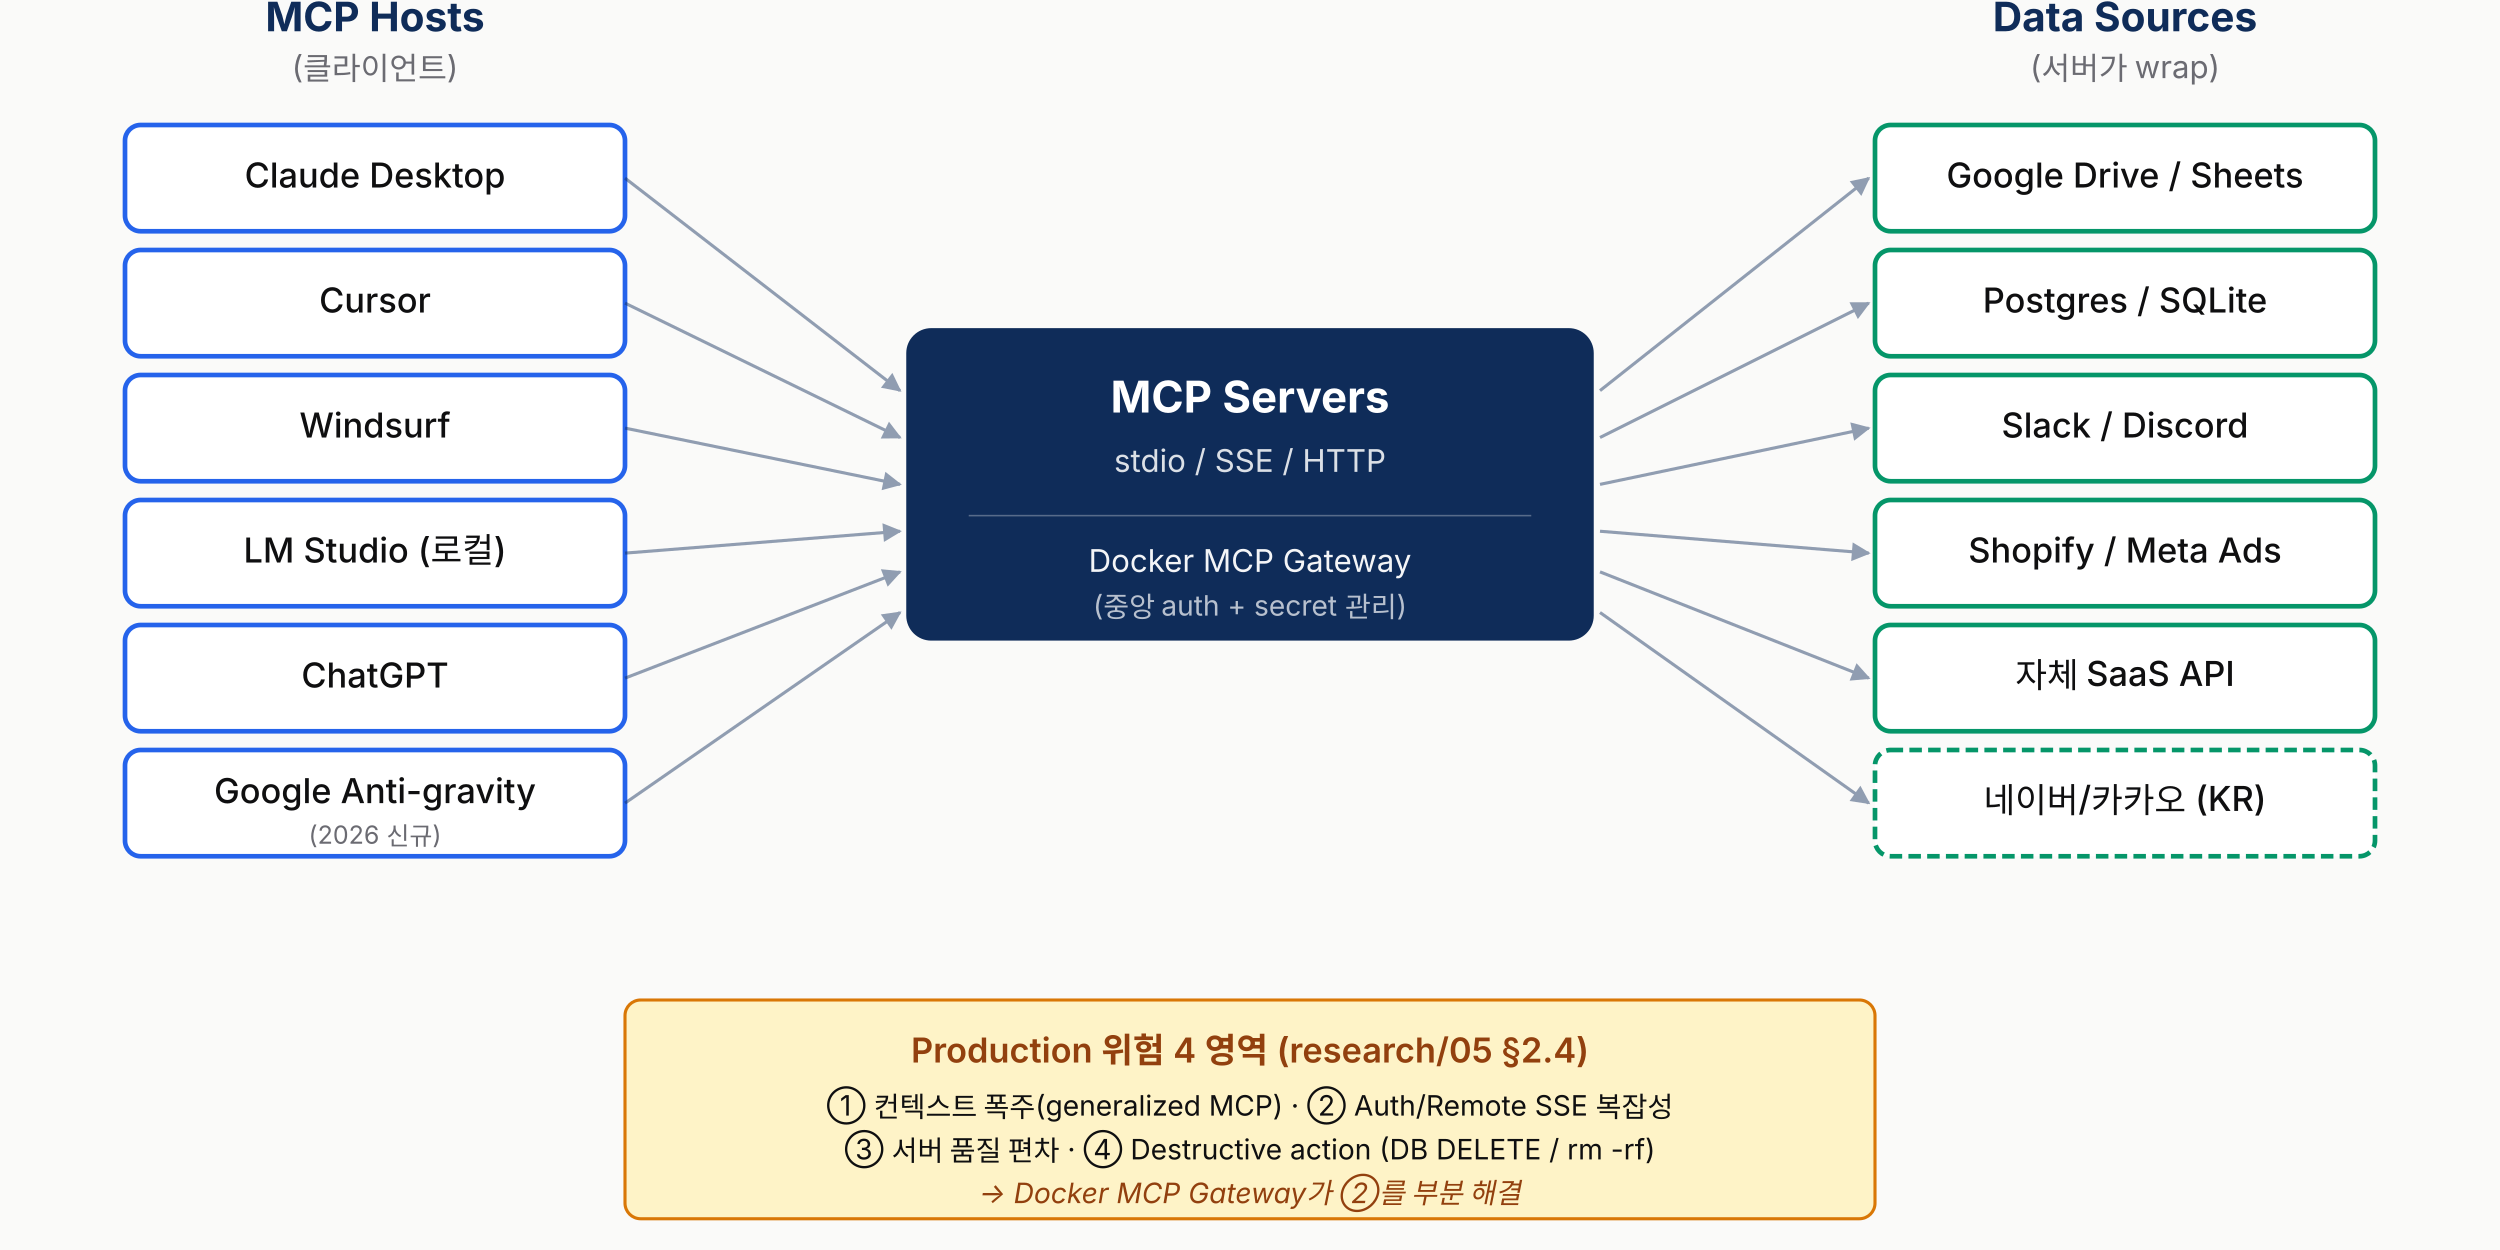
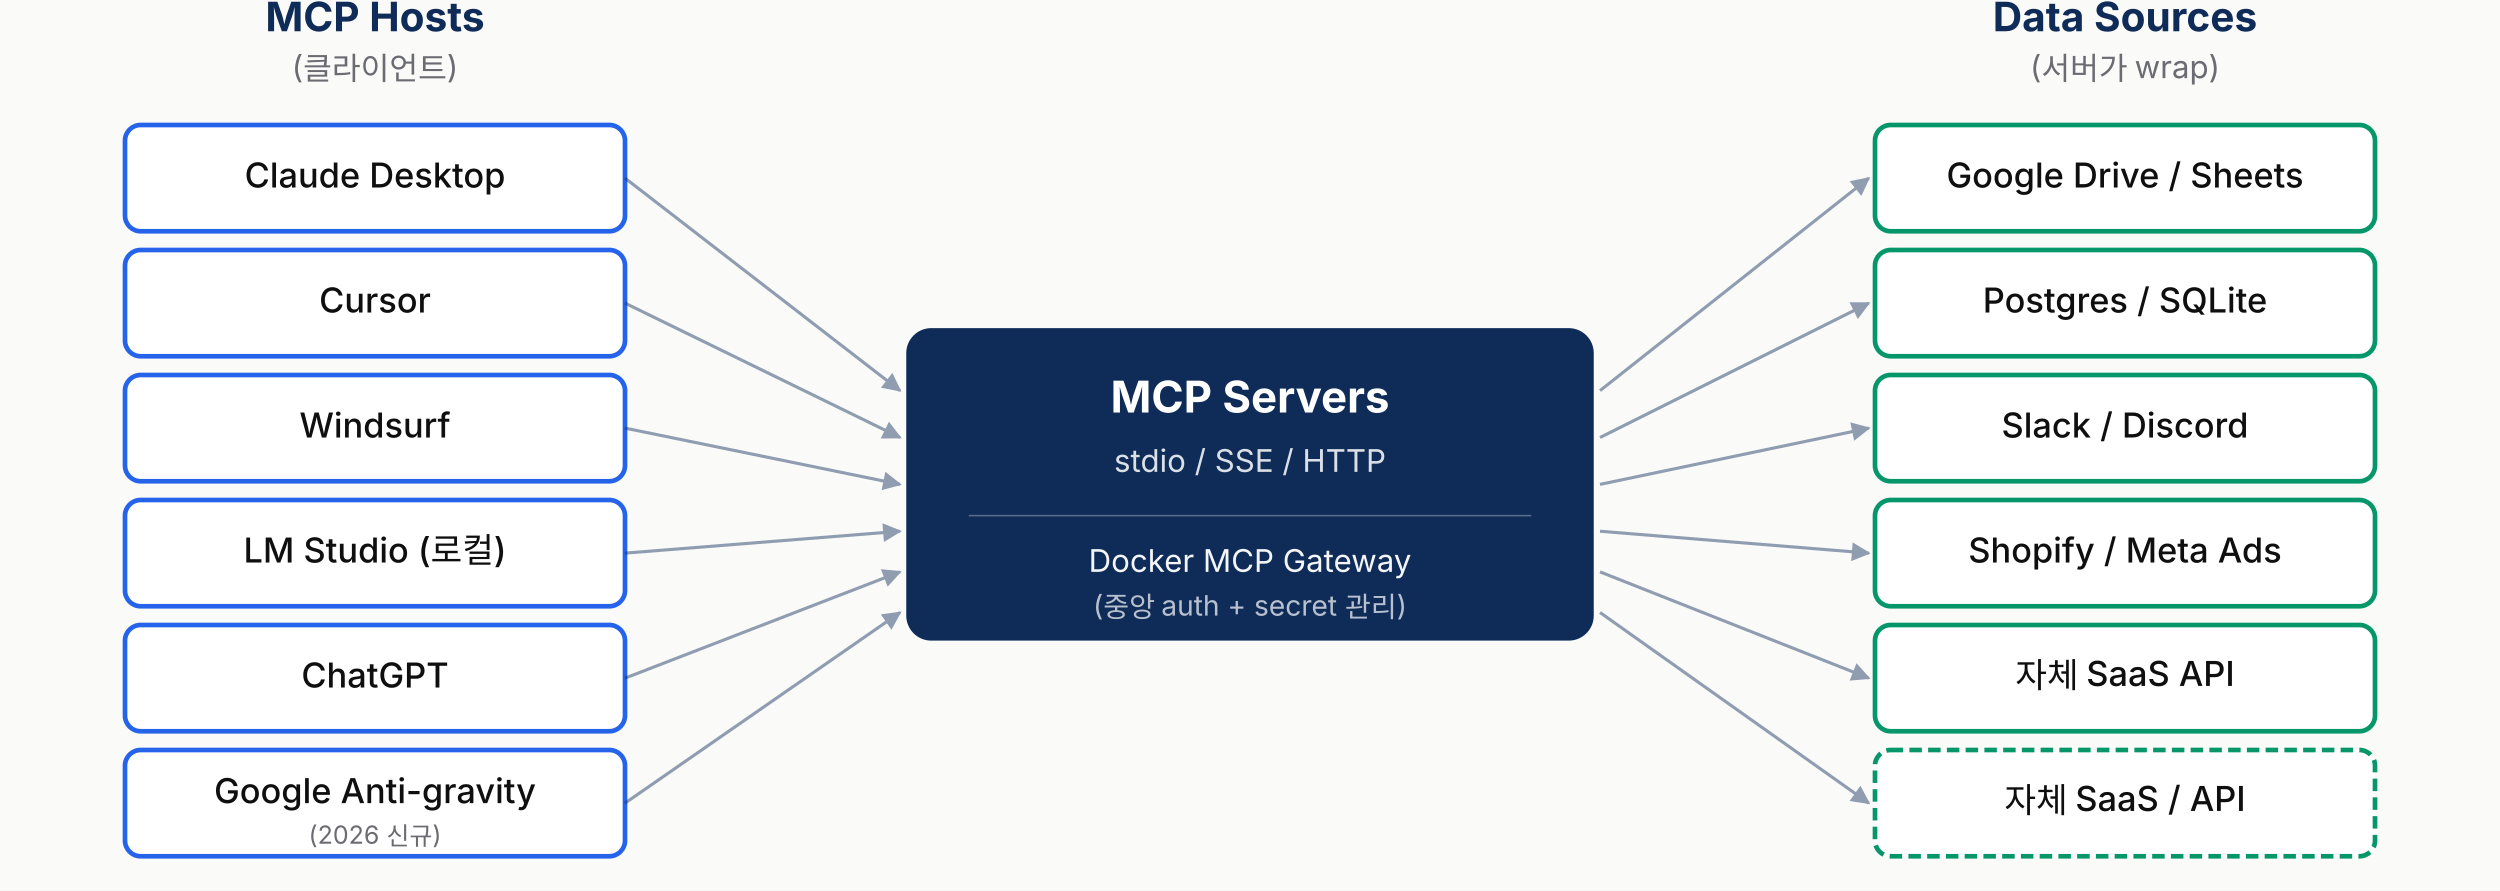
- <svg xmlns="http://www.w3.org/2000/svg" viewBox="0 75 800 400" font-family="-apple-system, 'Segoe UI', 'Noto Sans KR', sans-serif">
+ <svg xmlns="http://www.w3.org/2000/svg" viewBox="0 75 800 285" font-family="-apple-system, 'Segoe UI', 'Noto Sans KR', sans-serif">
  <defs>
    <marker id="arrow-mcp" viewBox="0 0 10 10" refX="9" refY="5" markerWidth="6" markerHeight="6" orient="auto">
      <path d="M0,0 L10,5 L0,10 z" fill="#0F2C59" />
    </marker>
    <marker id="arrow-mcp-rev" viewBox="0 0 10 10" refX="1" refY="5" markerWidth="6" markerHeight="6" orient="auto">
      <path d="M10,0 L0,5 L10,10 z" fill="#0F2C59" />
    </marker>
  </defs>
-   <rect x="0" y="75" width="800" height="400" fill="#FAFAF9" />
+   <rect x="0" y="75" width="800" height="285" fill="#FAFAF9" />
  <text x="120" y="85" font-size="13" font-weight="700" text-anchor="middle" fill="#0F2C59">MCP Hosts</text>
  <text x="120" y="100" font-size="10" text-anchor="middle" fill="#6B6B72">(클라이언트)</text>
  <g>
    <rect x="40" y="115" width="160" height="34" rx="5" fill="#FFFFFF" stroke="#2563EB" stroke-width="1.5" />
    <text x="120" y="135" font-size="11" font-weight="500" text-anchor="middle" fill="#0F0F10">Claude Desktop</text>
  </g>
  <g>
    <rect x="40" y="155" width="160" height="34" rx="5" fill="#FFFFFF" stroke="#2563EB" stroke-width="1.5" />
    <text x="120" y="175" font-size="11" font-weight="500" text-anchor="middle" fill="#0F0F10">Cursor</text>
  </g>
  <g>
    <rect x="40" y="195" width="160" height="34" rx="5" fill="#FFFFFF" stroke="#2563EB" stroke-width="1.5" />
    <text x="120" y="215" font-size="11" font-weight="500" text-anchor="middle" fill="#0F0F10">Windsurf</text>
  </g>
  <g>
    <rect x="40" y="235" width="160" height="34" rx="5" fill="#FFFFFF" stroke="#2563EB" stroke-width="1.5" />
    <text x="120" y="255" font-size="11" font-weight="500" text-anchor="middle" fill="#0F0F10">LM Studio (로컬)</text>
  </g>
  <g>
    <rect x="40" y="275" width="160" height="34" rx="5" fill="#FFFFFF" stroke="#2563EB" stroke-width="1.5" />
    <text x="120" y="295" font-size="11" font-weight="500" text-anchor="middle" fill="#0F0F10">ChatGPT</text>
  </g>
  <g>
    <rect x="40" y="315" width="160" height="34" rx="5" fill="#FFFFFF" stroke="#2563EB" stroke-width="1.5" />
    <text x="120" y="332" font-size="11" font-weight="500" text-anchor="middle" fill="#0F0F10">Google Anti-gravity</text>
    <text x="120" y="345" font-size="8" text-anchor="middle" fill="#6B6B72">(2026 신규)</text>
  </g>
  <g>
    <rect x="290" y="180" width="220" height="100" rx="8" fill="#0F2C59" />
    <text x="400" y="207" font-size="14" font-weight="700" text-anchor="middle" fill="#FFFFFF">MCP Servers</text>
    <text x="400" y="226" font-size="10" text-anchor="middle" fill="#FFFFFF" opacity="0.85">stdio / SSE / HTTP</text>
    <line x1="310" y1="240" x2="490" y2="240" stroke="#FFFFFF" stroke-opacity="0.3" stroke-width="0.5" />
    <text x="400" y="258" font-size="10" text-anchor="middle" fill="#FFFFFF" opacity="0.95">Docker MCP Gateway</text>
    <text x="400" y="272" font-size="9" text-anchor="middle" fill="#FFFFFF" opacity="0.7">(중앙 auth + secret 관리)</text>
  </g>
  <line x1="200" y1="132" x2="288" y2="200" stroke="#0F2C59" stroke-width="1" marker-end="url(#arrow-mcp)" opacity="0.45" />
  <line x1="200" y1="172" x2="288" y2="215" stroke="#0F2C59" stroke-width="1" marker-end="url(#arrow-mcp)" opacity="0.45" />
  <line x1="200" y1="212" x2="288" y2="230" stroke="#0F2C59" stroke-width="1" marker-end="url(#arrow-mcp)" opacity="0.45" />
  <line x1="200" y1="252" x2="288" y2="245" stroke="#0F2C59" stroke-width="1" marker-end="url(#arrow-mcp)" opacity="0.45" />
  <line x1="200" y1="292" x2="288" y2="258" stroke="#0F2C59" stroke-width="1" marker-end="url(#arrow-mcp)" opacity="0.45" />
  <line x1="200" y1="332" x2="288" y2="271" stroke="#0F2C59" stroke-width="1" marker-end="url(#arrow-mcp)" opacity="0.45" />
  <text x="680" y="85" font-size="13" font-weight="700" text-anchor="middle" fill="#0F2C59">Data Sources</text>
  <text x="680" y="100" font-size="10" text-anchor="middle" fill="#6B6B72">(서버가 wrap)</text>
  <g>
    <rect x="600" y="115" width="160" height="34" rx="5" fill="#FFFFFF" stroke="#059669" stroke-width="1.5" />
    <text x="680" y="135" font-size="11" font-weight="500" text-anchor="middle" fill="#0F0F10">Google Drive / Sheets</text>
  </g>
  <g>
    <rect x="600" y="155" width="160" height="34" rx="5" fill="#FFFFFF" stroke="#059669" stroke-width="1.5" />
    <text x="680" y="175" font-size="11" font-weight="500" text-anchor="middle" fill="#0F0F10">Postgres / SQLite</text>
  </g>
  <g>
    <rect x="600" y="195" width="160" height="34" rx="5" fill="#FFFFFF" stroke="#059669" stroke-width="1.5" />
    <text x="680" y="215" font-size="11" font-weight="500" text-anchor="middle" fill="#0F0F10">Slack / Discord</text>
  </g>
  <g>
    <rect x="600" y="235" width="160" height="34" rx="5" fill="#FFFFFF" stroke="#059669" stroke-width="1.5" />
    <text x="680" y="255" font-size="11" font-weight="500" text-anchor="middle" fill="#0F0F10">Shopify / Meta Ads</text>
  </g>
  <g>
    <rect x="600" y="275" width="160" height="34" rx="5" fill="#FFFFFF" stroke="#059669" stroke-width="1.5" />
    <text x="680" y="295" font-size="11" font-weight="500" text-anchor="middle" fill="#0F0F10">자체 SaaS API</text>
  </g>
  <g>
    <rect x="600" y="315" width="160" height="34" rx="5" fill="#FFFFFF" stroke="#059669" stroke-width="1.5" stroke-dasharray="4 2" />
-     <text x="680" y="335" font-size="11" font-weight="500" text-anchor="middle" fill="#0F0F10">네이버/카카오 (KR)</text>
+     <text x="680" y="335" font-size="11" font-weight="500" text-anchor="middle" fill="#0F0F10">자체 SaaS / API</text>
  </g>
  <line x1="512" y1="200" x2="598" y2="132" stroke="#0F2C59" stroke-width="1" marker-end="url(#arrow-mcp)" opacity="0.45" />
  <line x1="512" y1="215" x2="598" y2="172" stroke="#0F2C59" stroke-width="1" marker-end="url(#arrow-mcp)" opacity="0.45" />
  <line x1="512" y1="230" x2="598" y2="212" stroke="#0F2C59" stroke-width="1" marker-end="url(#arrow-mcp)" opacity="0.45" />
  <line x1="512" y1="245" x2="598" y2="252" stroke="#0F2C59" stroke-width="1" marker-end="url(#arrow-mcp)" opacity="0.45" />
  <line x1="512" y1="258" x2="598" y2="292" stroke="#0F2C59" stroke-width="1" marker-end="url(#arrow-mcp)" opacity="0.45" />
  <line x1="512" y1="271" x2="598" y2="332" stroke="#0F2C59" stroke-width="1" marker-end="url(#arrow-mcp)" opacity="0.45" />
-   <g>
-     <rect x="200" y="395" width="400" height="70" rx="5" fill="#FEF3C7" stroke="#D97706" stroke-width="1" />
-     <text x="400" y="415" font-size="11" font-weight="600" text-anchor="middle" fill="#92400E">Production 위험 4 영역 (research/05 §2.4)</text>
-     <text x="400" y="432" font-size="9" text-anchor="middle" fill="#0F0F10">① 컨텍스트 폭주(generalized MCP) · ② Auth/Remote SSE 복잡성</text>
-     <text x="400" y="446" font-size="9" text-anchor="middle" fill="#0F0F10">③ 서버 품질 편차 · ④ Destructive action (DB DELETE / rm -rf)</text>
-     <text x="400" y="460" font-size="9" font-style="italic" text-anchor="middle" fill="#92400E">→ Docker MCP Gateway가 ②를 부분 해결</text>
-   </g>
</svg>
